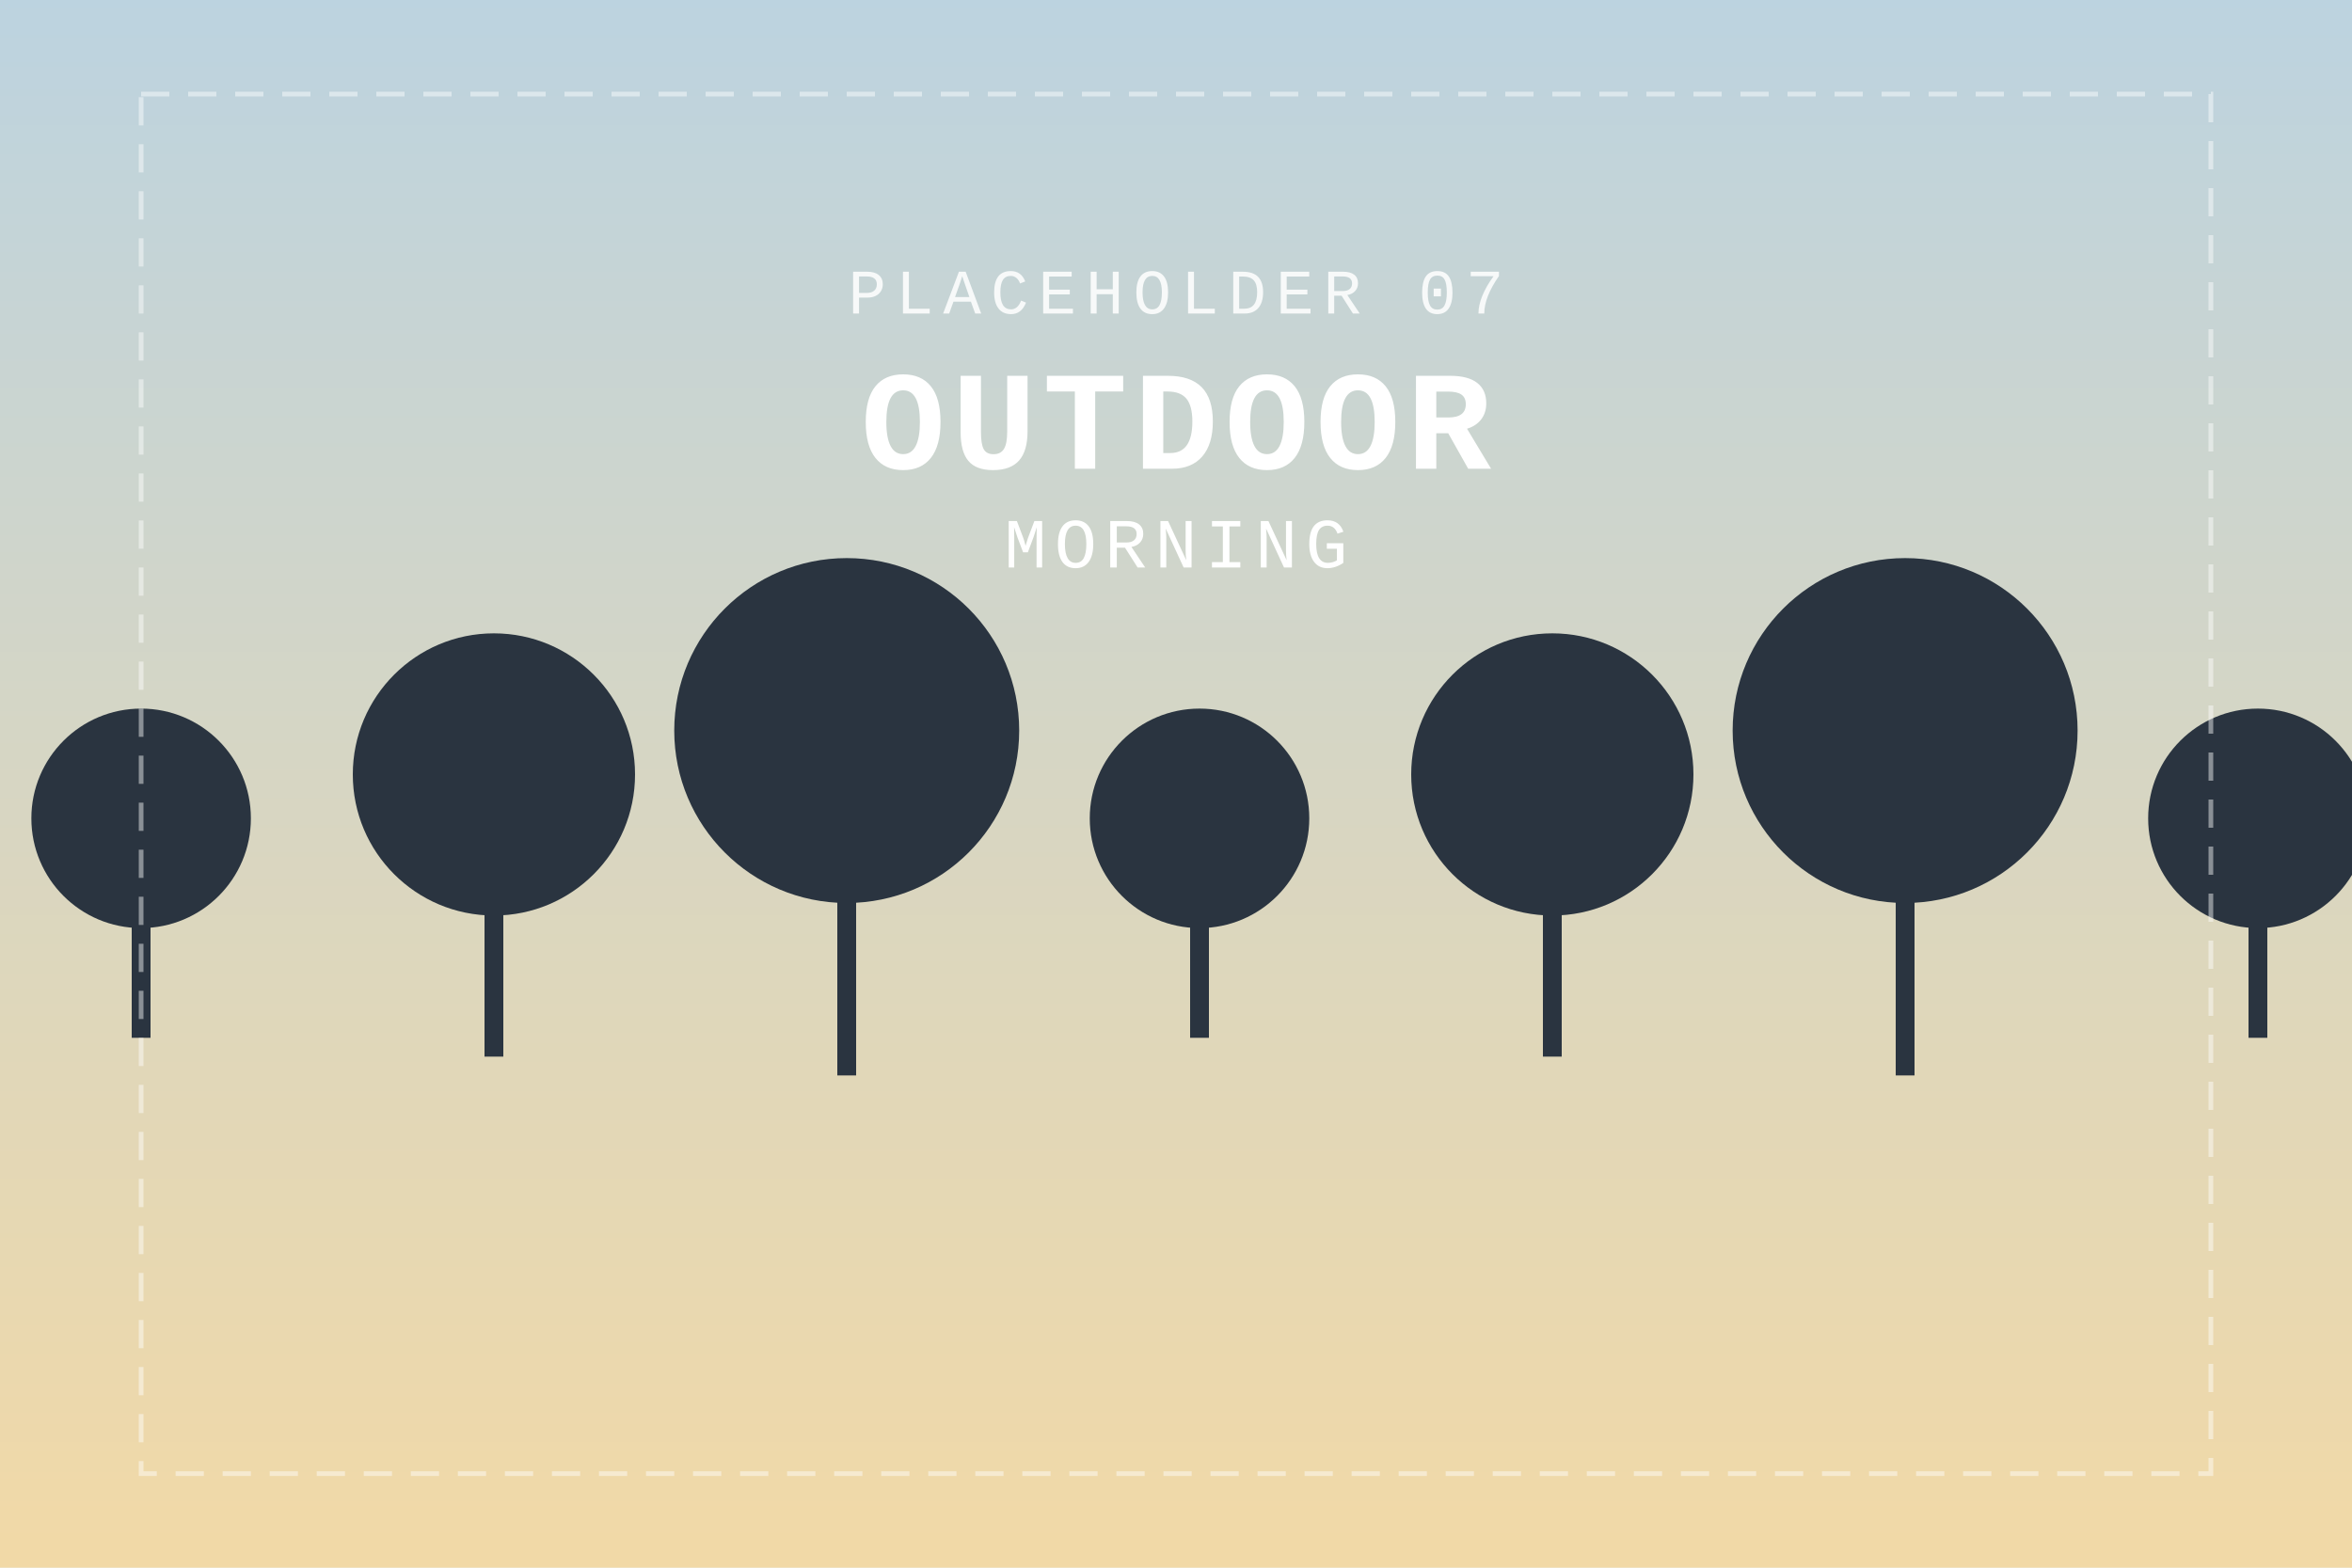
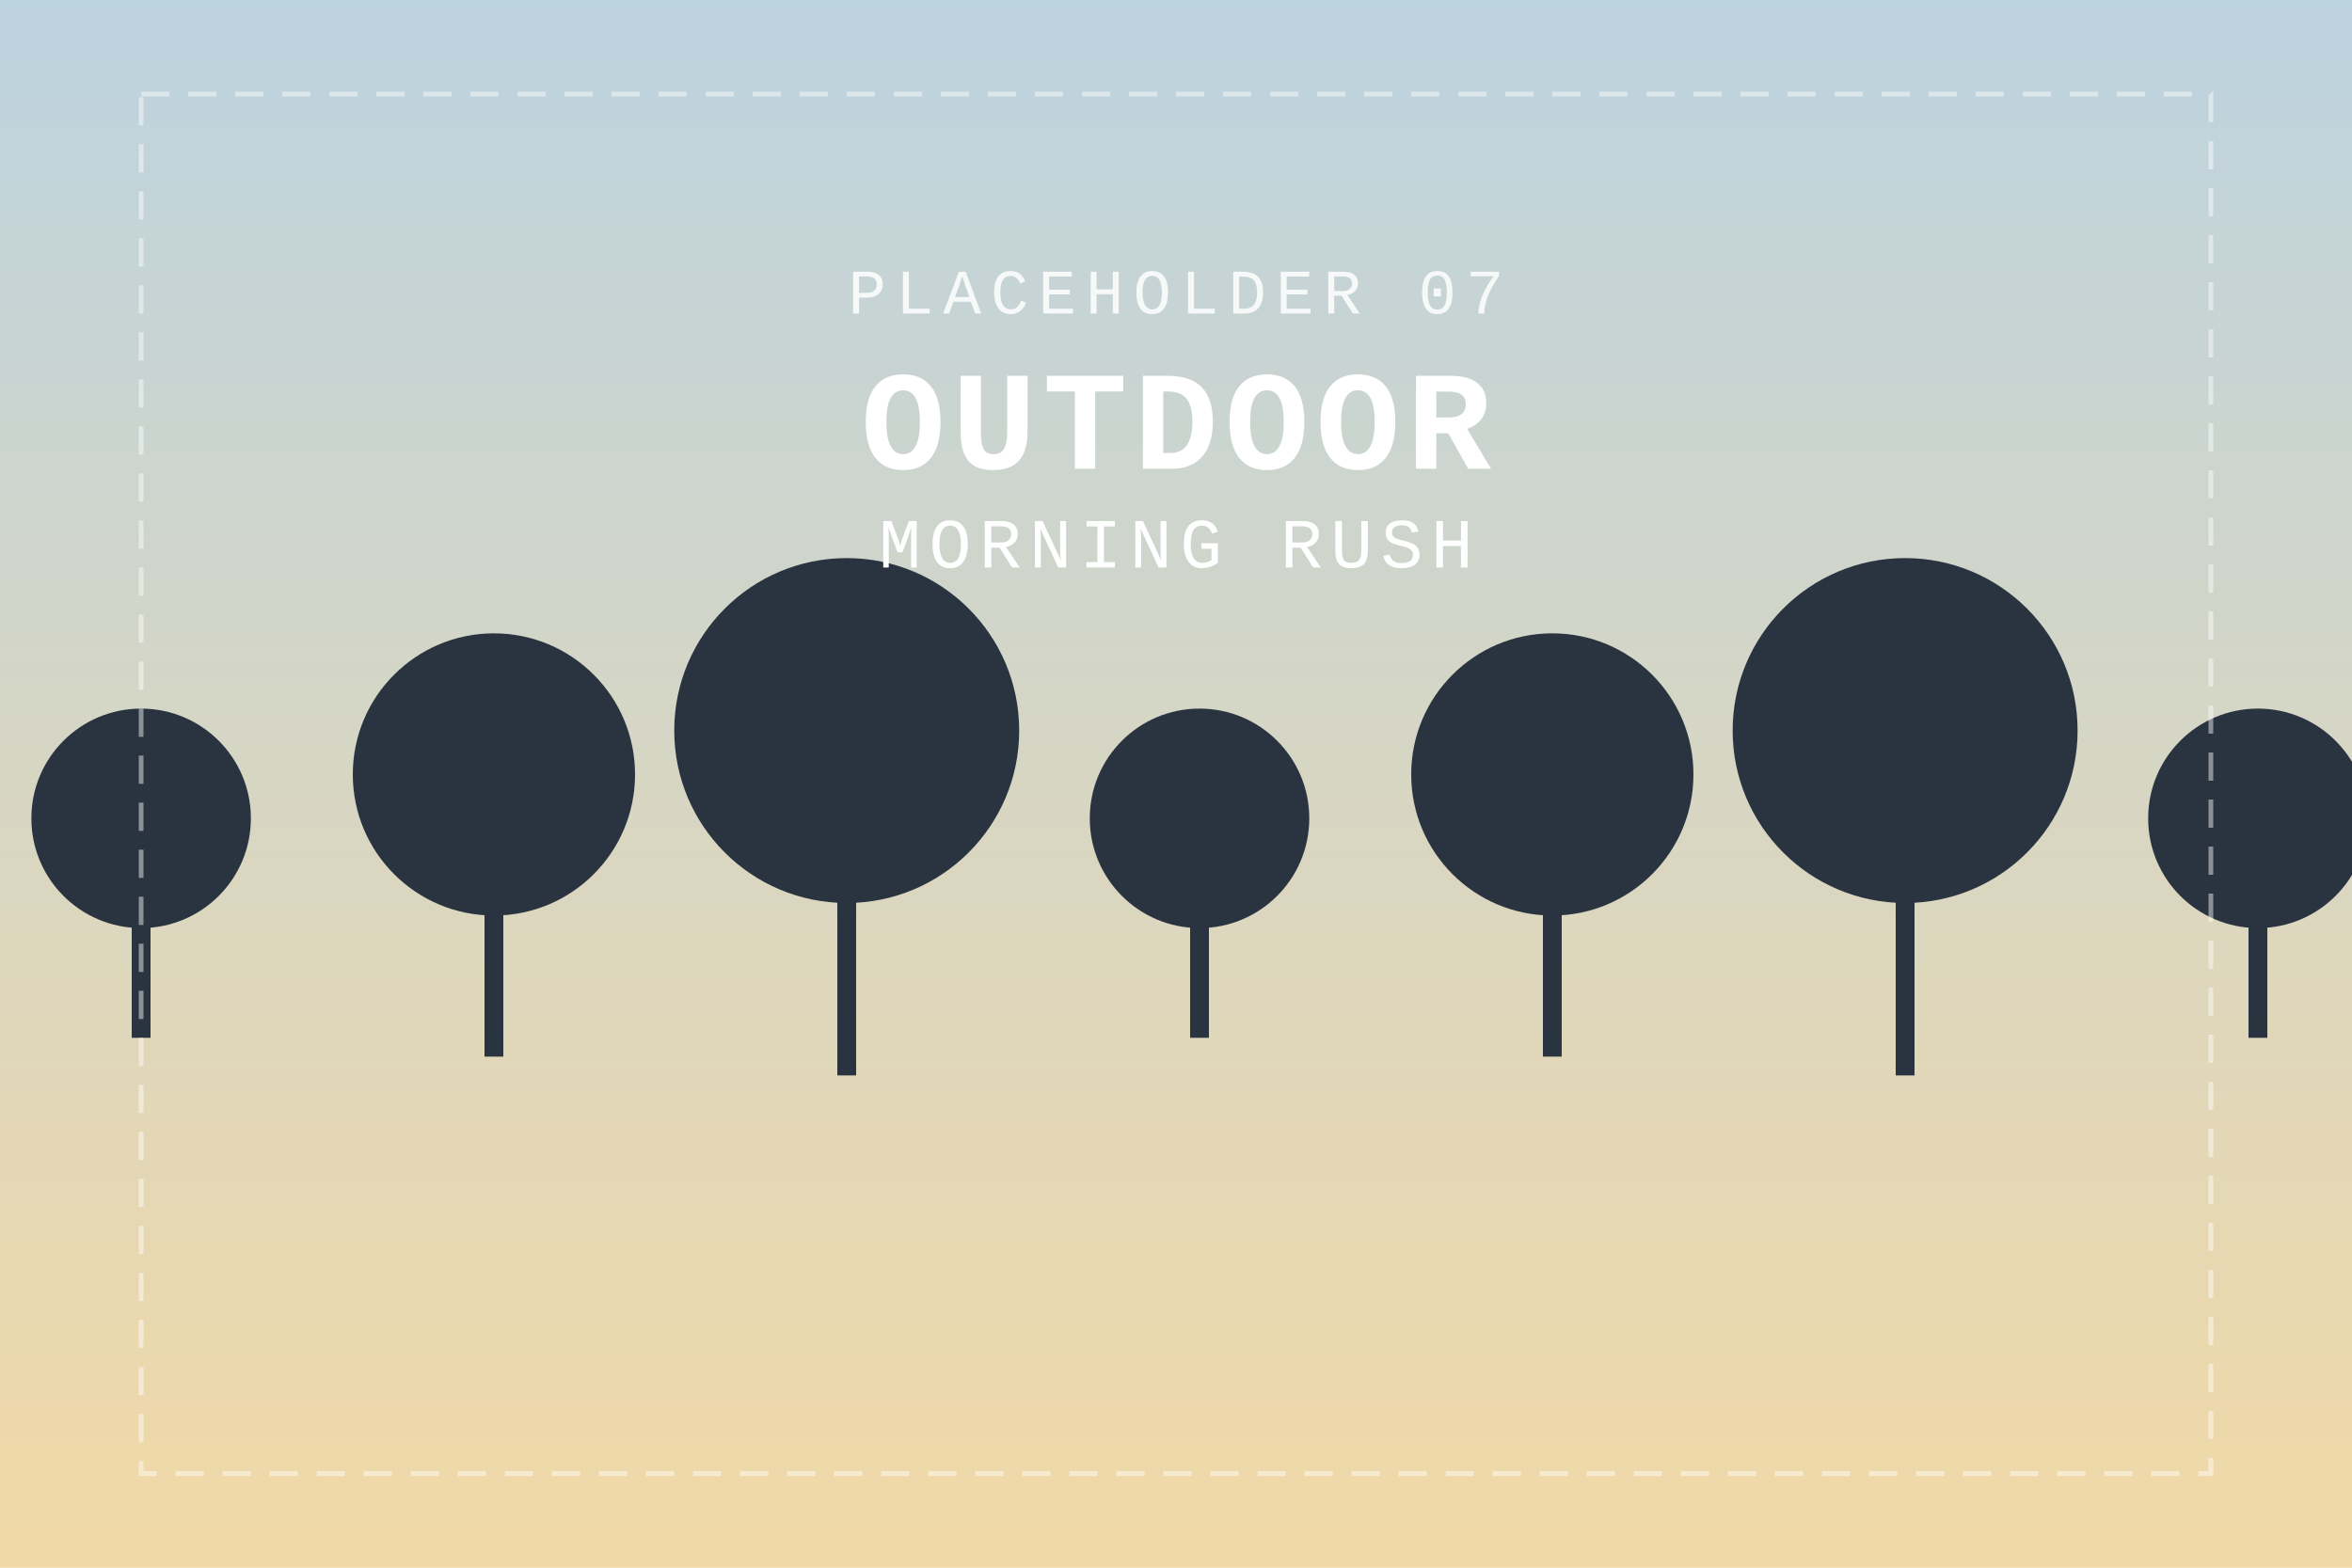
<svg xmlns="http://www.w3.org/2000/svg" width="1500" height="1000" viewBox="0 0 1500 1000">
  <defs>
    <linearGradient id="sky" x1="0" y1="0" x2="0" y2="1">
      <stop offset="0" stop-color="#bcd3e0" />
      <stop offset="1" stop-color="#f2d9a6" />
    </linearGradient>
  </defs>
  <rect width="1500" height="1000" fill="url(#sky)" />
  <rect x="84.0" y="550.0" width="12" height="112.0" fill="#2a3440" />
  <circle cx="90.0" cy="522.0" r="70.0" fill="#2a3440" />
  <rect x="309.0" y="530.0" width="12" height="144" fill="#2a3440" />
  <circle cx="315.0" cy="494.0" r="90" fill="#2a3440" />
  <rect x="534.0" y="510.0" width="12" height="176" fill="#2a3440" />
  <circle cx="540.0" cy="466.0" r="110" fill="#2a3440" />
  <rect x="759.0" y="550.0" width="12" height="112.0" fill="#2a3440" />
  <circle cx="765.0" cy="522.0" r="70.0" fill="#2a3440" />
  <rect x="984.0" y="530.0" width="12" height="144" fill="#2a3440" />
  <circle cx="990.0" cy="494.0" r="90" fill="#2a3440" />
  <rect x="1209.0" y="510.0" width="12" height="176" fill="#2a3440" />
  <circle cx="1215.0" cy="466.0" r="110" fill="#2a3440" />
  <rect x="1434.0" y="550.0" width="12" height="112.0" fill="#2a3440" />
  <circle cx="1440.0" cy="522.0" r="70.0" fill="#2a3440" />
  <rect x="90.0" y="60.0" width="1320.0" height="880.0" fill="none" stroke="#fff" stroke-opacity=".45" stroke-width="3" stroke-dasharray="18 12" />
  <g font-family="Courier New, monospace" fill="#fff" text-anchor="middle">
    <text x="750.0" y="200.0" font-size="40.5" letter-spacing="6" opacity=".85">PLACEHOLDER 07</text>
    <text x="750.0" y="299.0" font-size="90.0" font-weight="700" letter-spacing="4">OUTDOOR</text>
-     <text x="750.0" y="362.0" font-size="45.0" letter-spacing="5">MORNING</text>
+     <text x="750.0" y="362.0" font-size="45.0" letter-spacing="5">MORNING RUSH</text>
  </g>
</svg>
